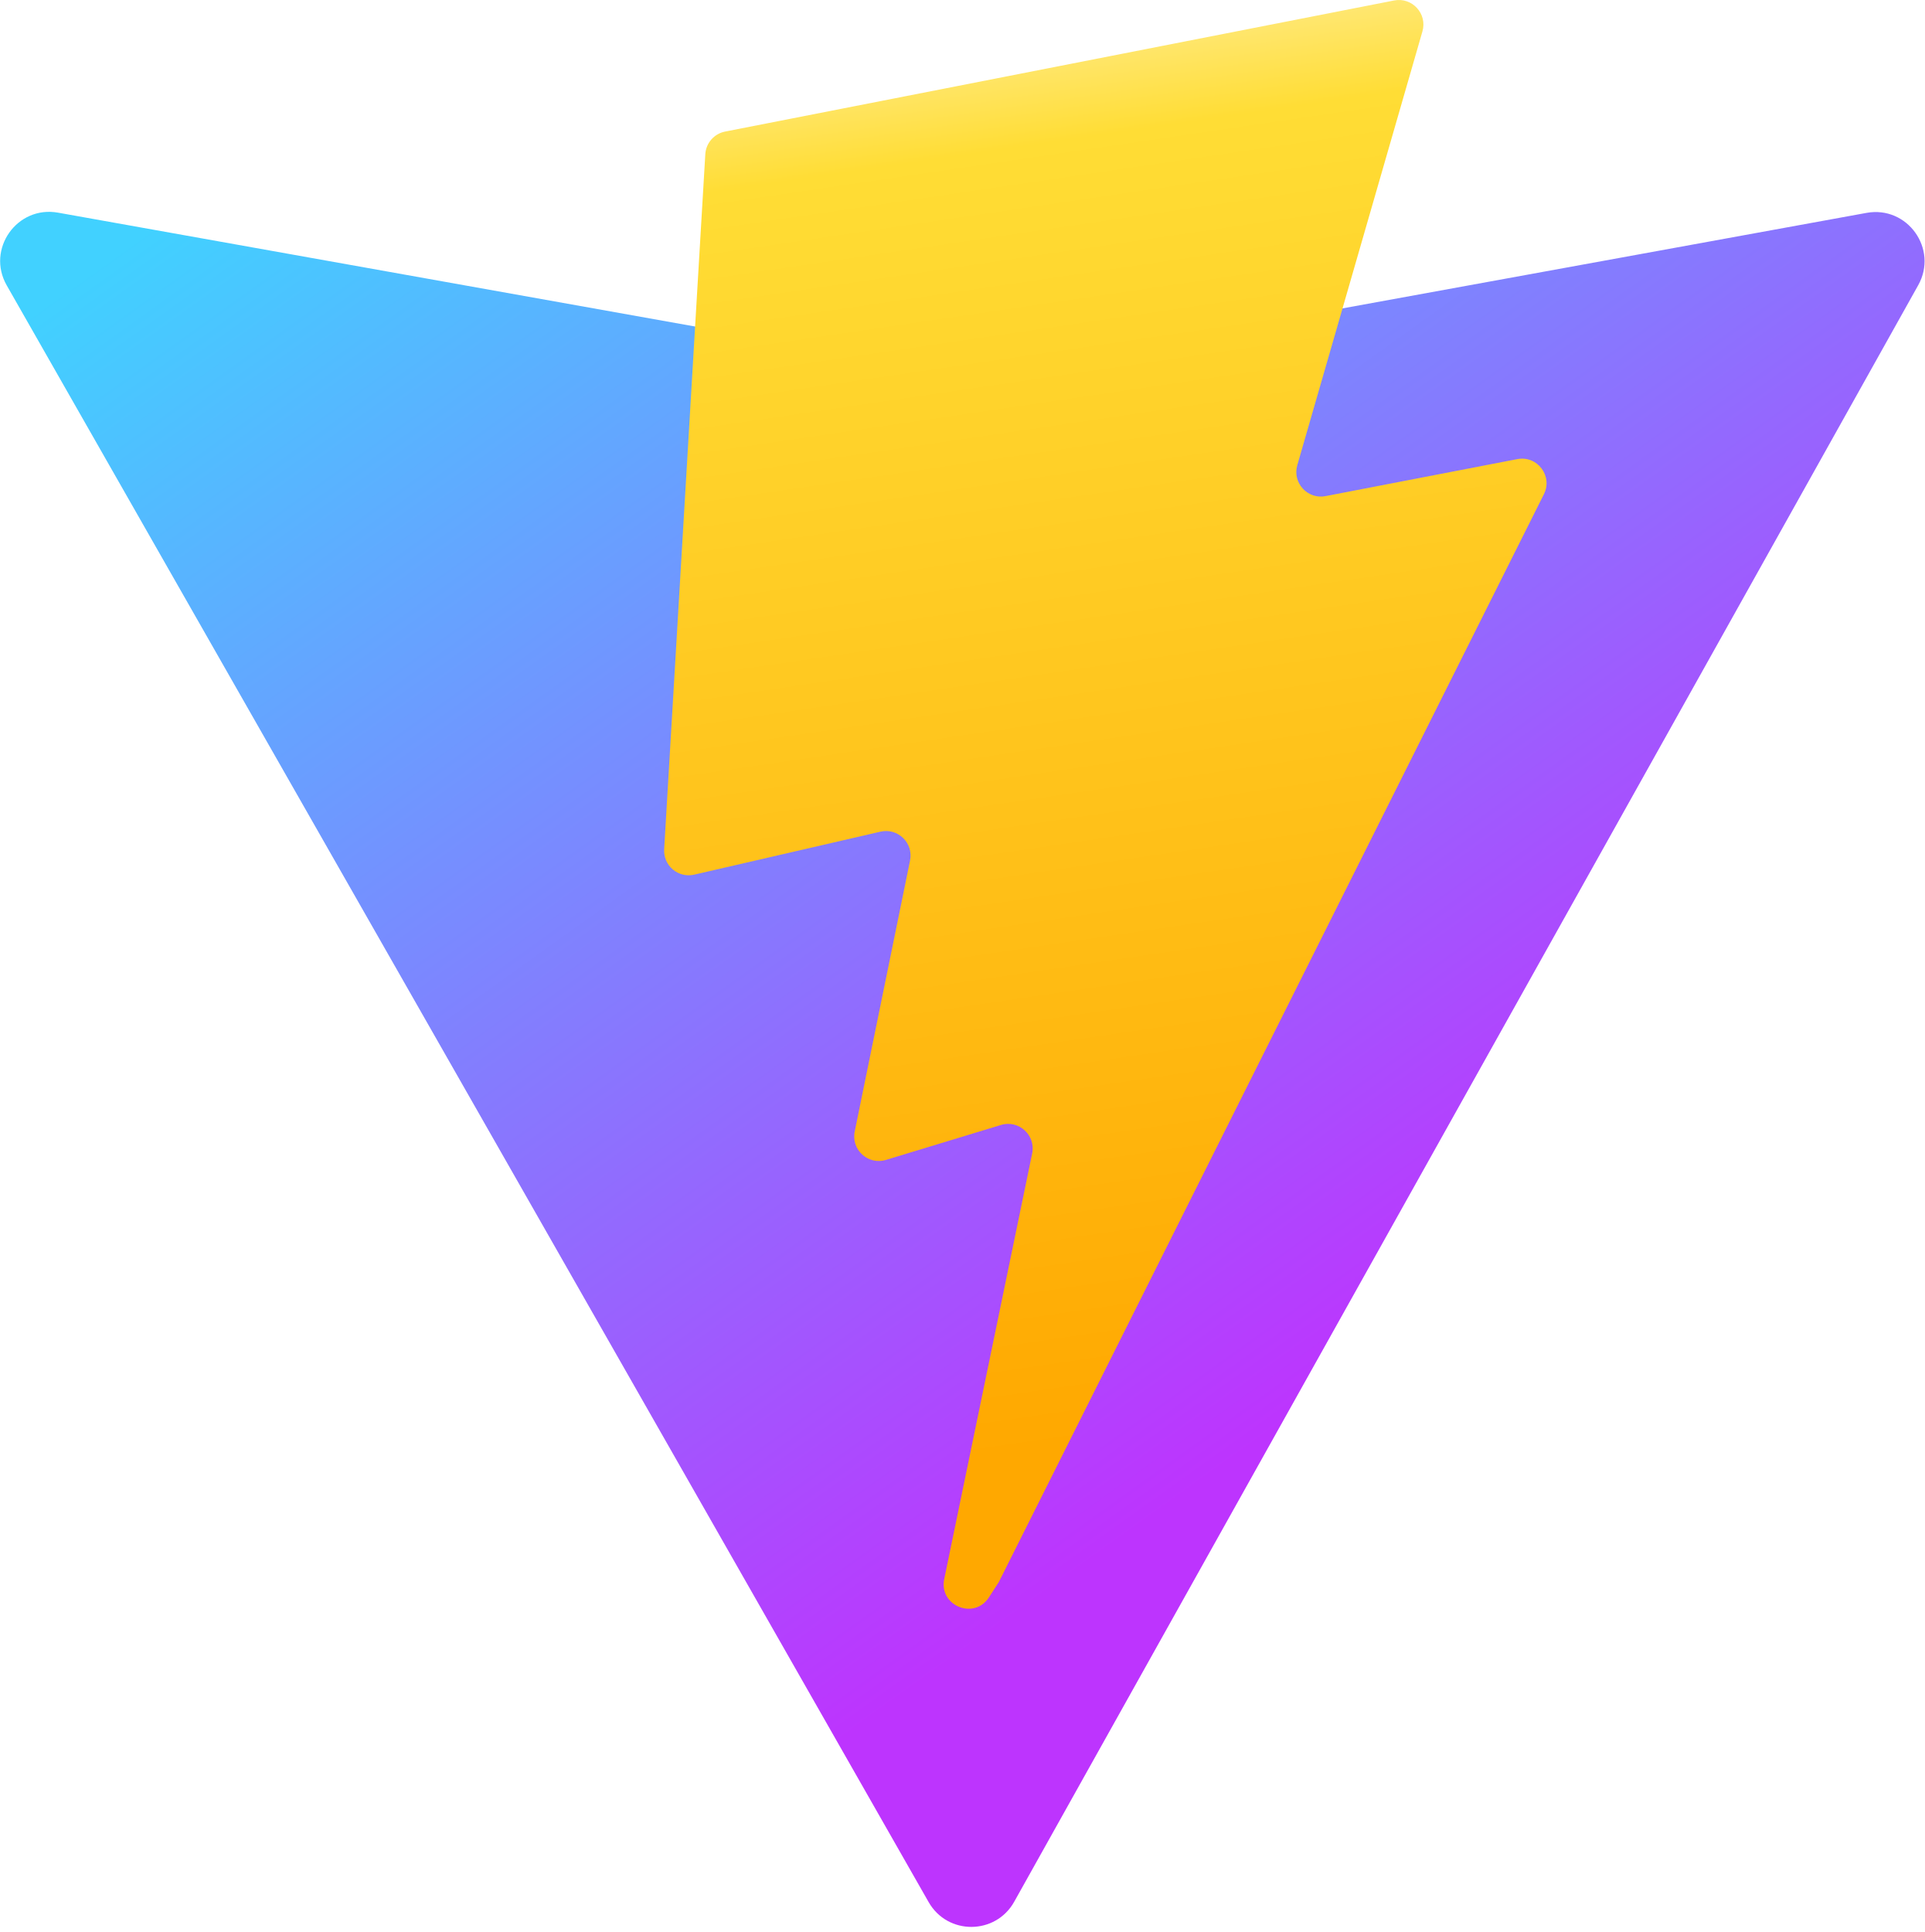
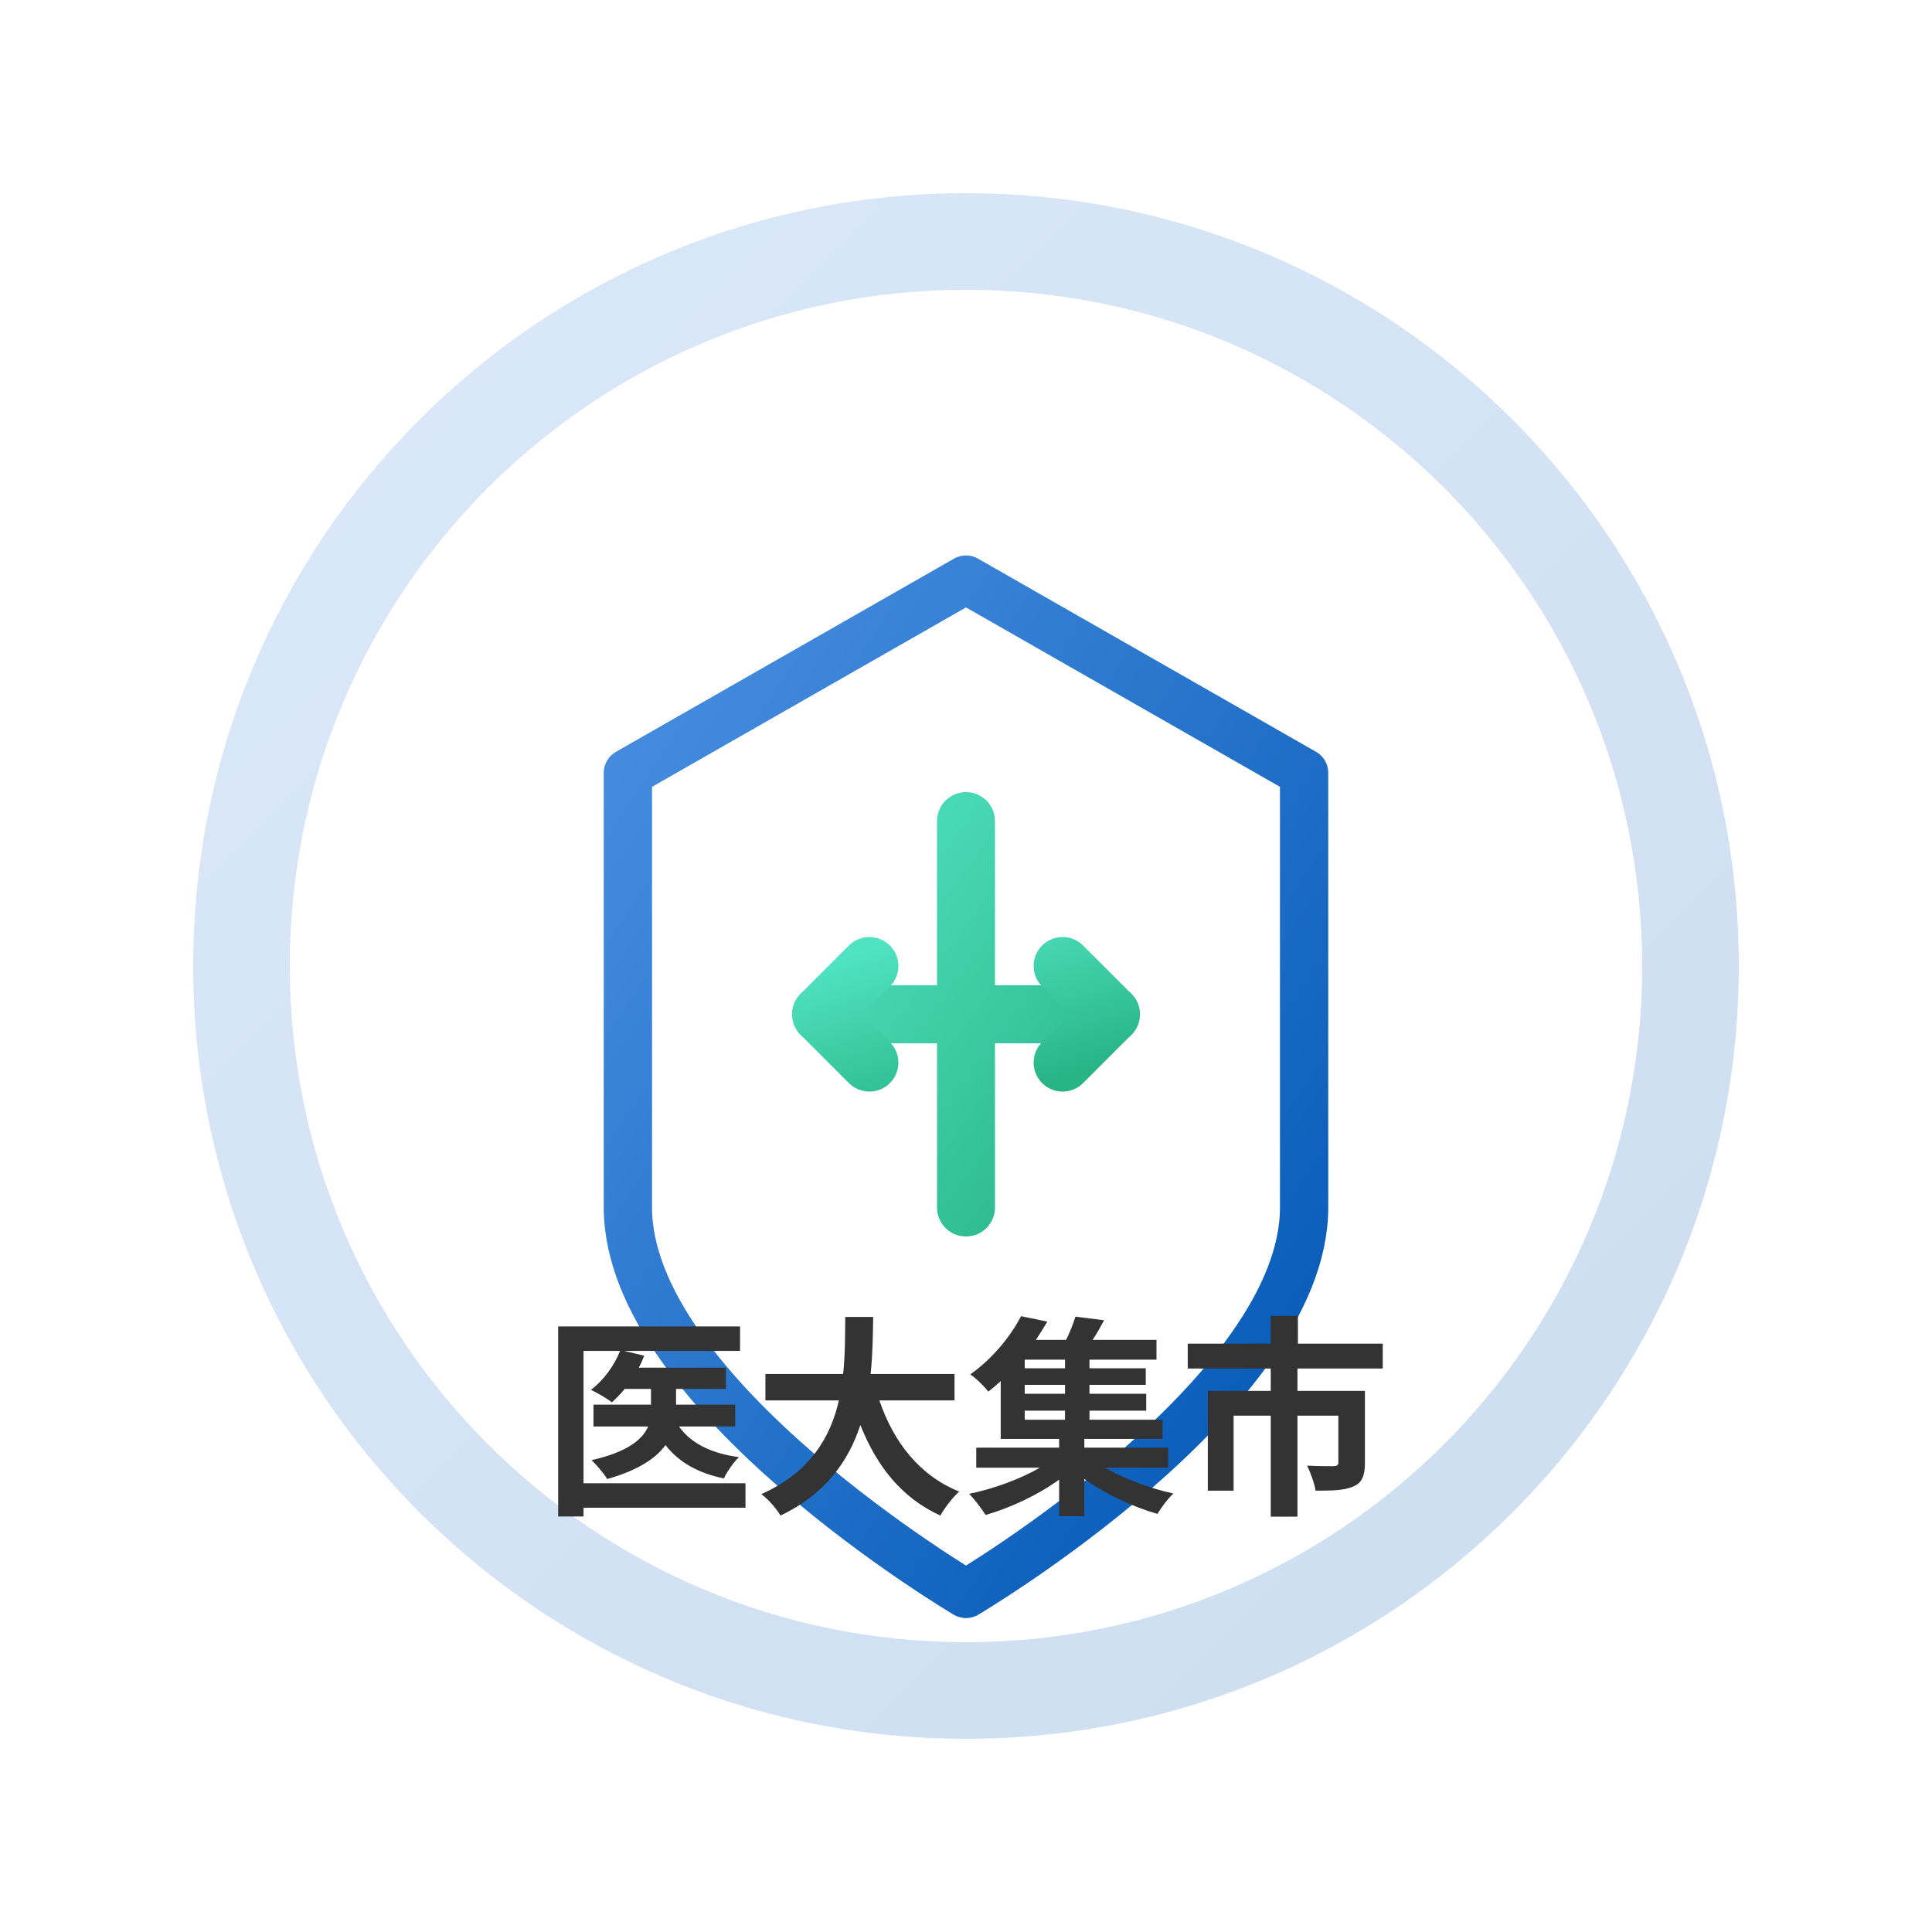
- <svg xmlns="http://www.w3.org/2000/svg" aria-hidden="true" role="img" class="iconify iconify--logos" width="31.88" height="32" preserveAspectRatio="xMidYMid meet" viewBox="0 0 256 257">
+ <svg xmlns="http://www.w3.org/2000/svg" width="200" height="200" viewBox="0 0 200 200" fill="none">
  <defs>
-     <linearGradient id="IconifyId1813088fe1fbc01fb466" x1="-.828%" x2="57.636%" y1="7.652%" y2="78.411%">
-       <stop offset="0%" stop-color="#41D1FF" />
-       <stop offset="100%" stop-color="#BD34FE" />
+     <linearGradient id="blueGradient" x1="0%" y1="0%" x2="100%" y2="100%">
+       <stop offset="0%" stop-color="#4A90E2" />
+       <stop offset="100%" stop-color="#0056B3" />
    </linearGradient>
-     <linearGradient id="IconifyId1813088fe1fbc01fb467" x1="43.376%" x2="50.316%" y1="2.242%" y2="89.03%">
-       <stop offset="0%" stop-color="#FFEA83" />
-       <stop offset="8.333%" stop-color="#FFDD35" />
-       <stop offset="100%" stop-color="#FFA800" />
+     <linearGradient id="greenGradient" x1="0%" y1="0%" x2="100%" y2="100%">
+       <stop offset="0%" stop-color="#50E3C2" />
+       <stop offset="100%" stop-color="#28B485" />
    </linearGradient>
  </defs>
-   <path fill="url(#IconifyId1813088fe1fbc01fb466)" d="M255.153 37.938L134.897 252.976c-2.483 4.44-8.862 4.466-11.382.048L.875 37.958c-2.746-4.814 1.371-10.646 6.827-9.67l120.385 21.517a6.537 6.537 0 0 0 2.322-.004l117.867-21.483c5.438-.991 9.574 4.796 6.877 9.62Z" />
-   <path fill="url(#IconifyId1813088fe1fbc01fb467)" d="M185.432.063L96.44 17.501a3.268 3.268 0 0 0-2.634 3.014l-5.474 92.456a3.268 3.268 0 0 0 3.997 3.378l24.777-5.718c2.318-.535 4.413 1.507 3.936 3.838l-7.361 36.047c-.495 2.426 1.782 4.5 4.151 3.78l15.304-4.649c2.372-.72 4.652 1.36 4.15 3.788l-11.698 56.621c-.732 3.542 3.979 5.473 5.943 2.437l1.313-2.028l72.516-144.72c1.215-2.423-.88-5.186-3.54-4.672l-25.505 4.922c-2.396.462-4.435-1.77-3.759-4.114l16.646-57.705c.677-2.35-1.37-4.583-3.769-4.113Z" />
+   <path d="M100 20C55.817 20 20 55.817 20 100C20 144.183 55.817 180 100 180C144.183 180 180 144.183 180 100C180 55.817 144.183 20 100 20ZM100 170C61.34 170 30 138.66 30 100C30 61.34 61.34 30 100 30C138.66 30 170 61.34 170 100C170 138.66 138.66 170 100 170Z" fill="url(#blueGradient)" fill-opacity="0.2" />
+   <g transform="translate(50, 55) scale(0.5)">
+     <path d="M100 10L30 50V140C30 178.66 100 220 100 220C100 220 170 178.66 170 140V50L100 10Z" stroke="url(#blueGradient)" stroke-width="10" stroke-linecap="round" stroke-linejoin="round" />
+     <path d="M100 60V140M70 100H130" stroke="url(#greenGradient)" stroke-width="12" stroke-linecap="round" />
+     <path d="M130 100L120 90M130 100L120 110M70 100L80 90M70 100L80 110" stroke="url(#greenGradient)" stroke-width="12" stroke-linecap="round" stroke-linejoin="round" />
+   </g>
+   <text x="100" y="155" font-family="'Helvetica Neue', Helvetica, Arial, sans-serif" font-weight="bold" font-size="22" text-anchor="middle" fill="#333">
+         医大集市
+     </text>
</svg>
